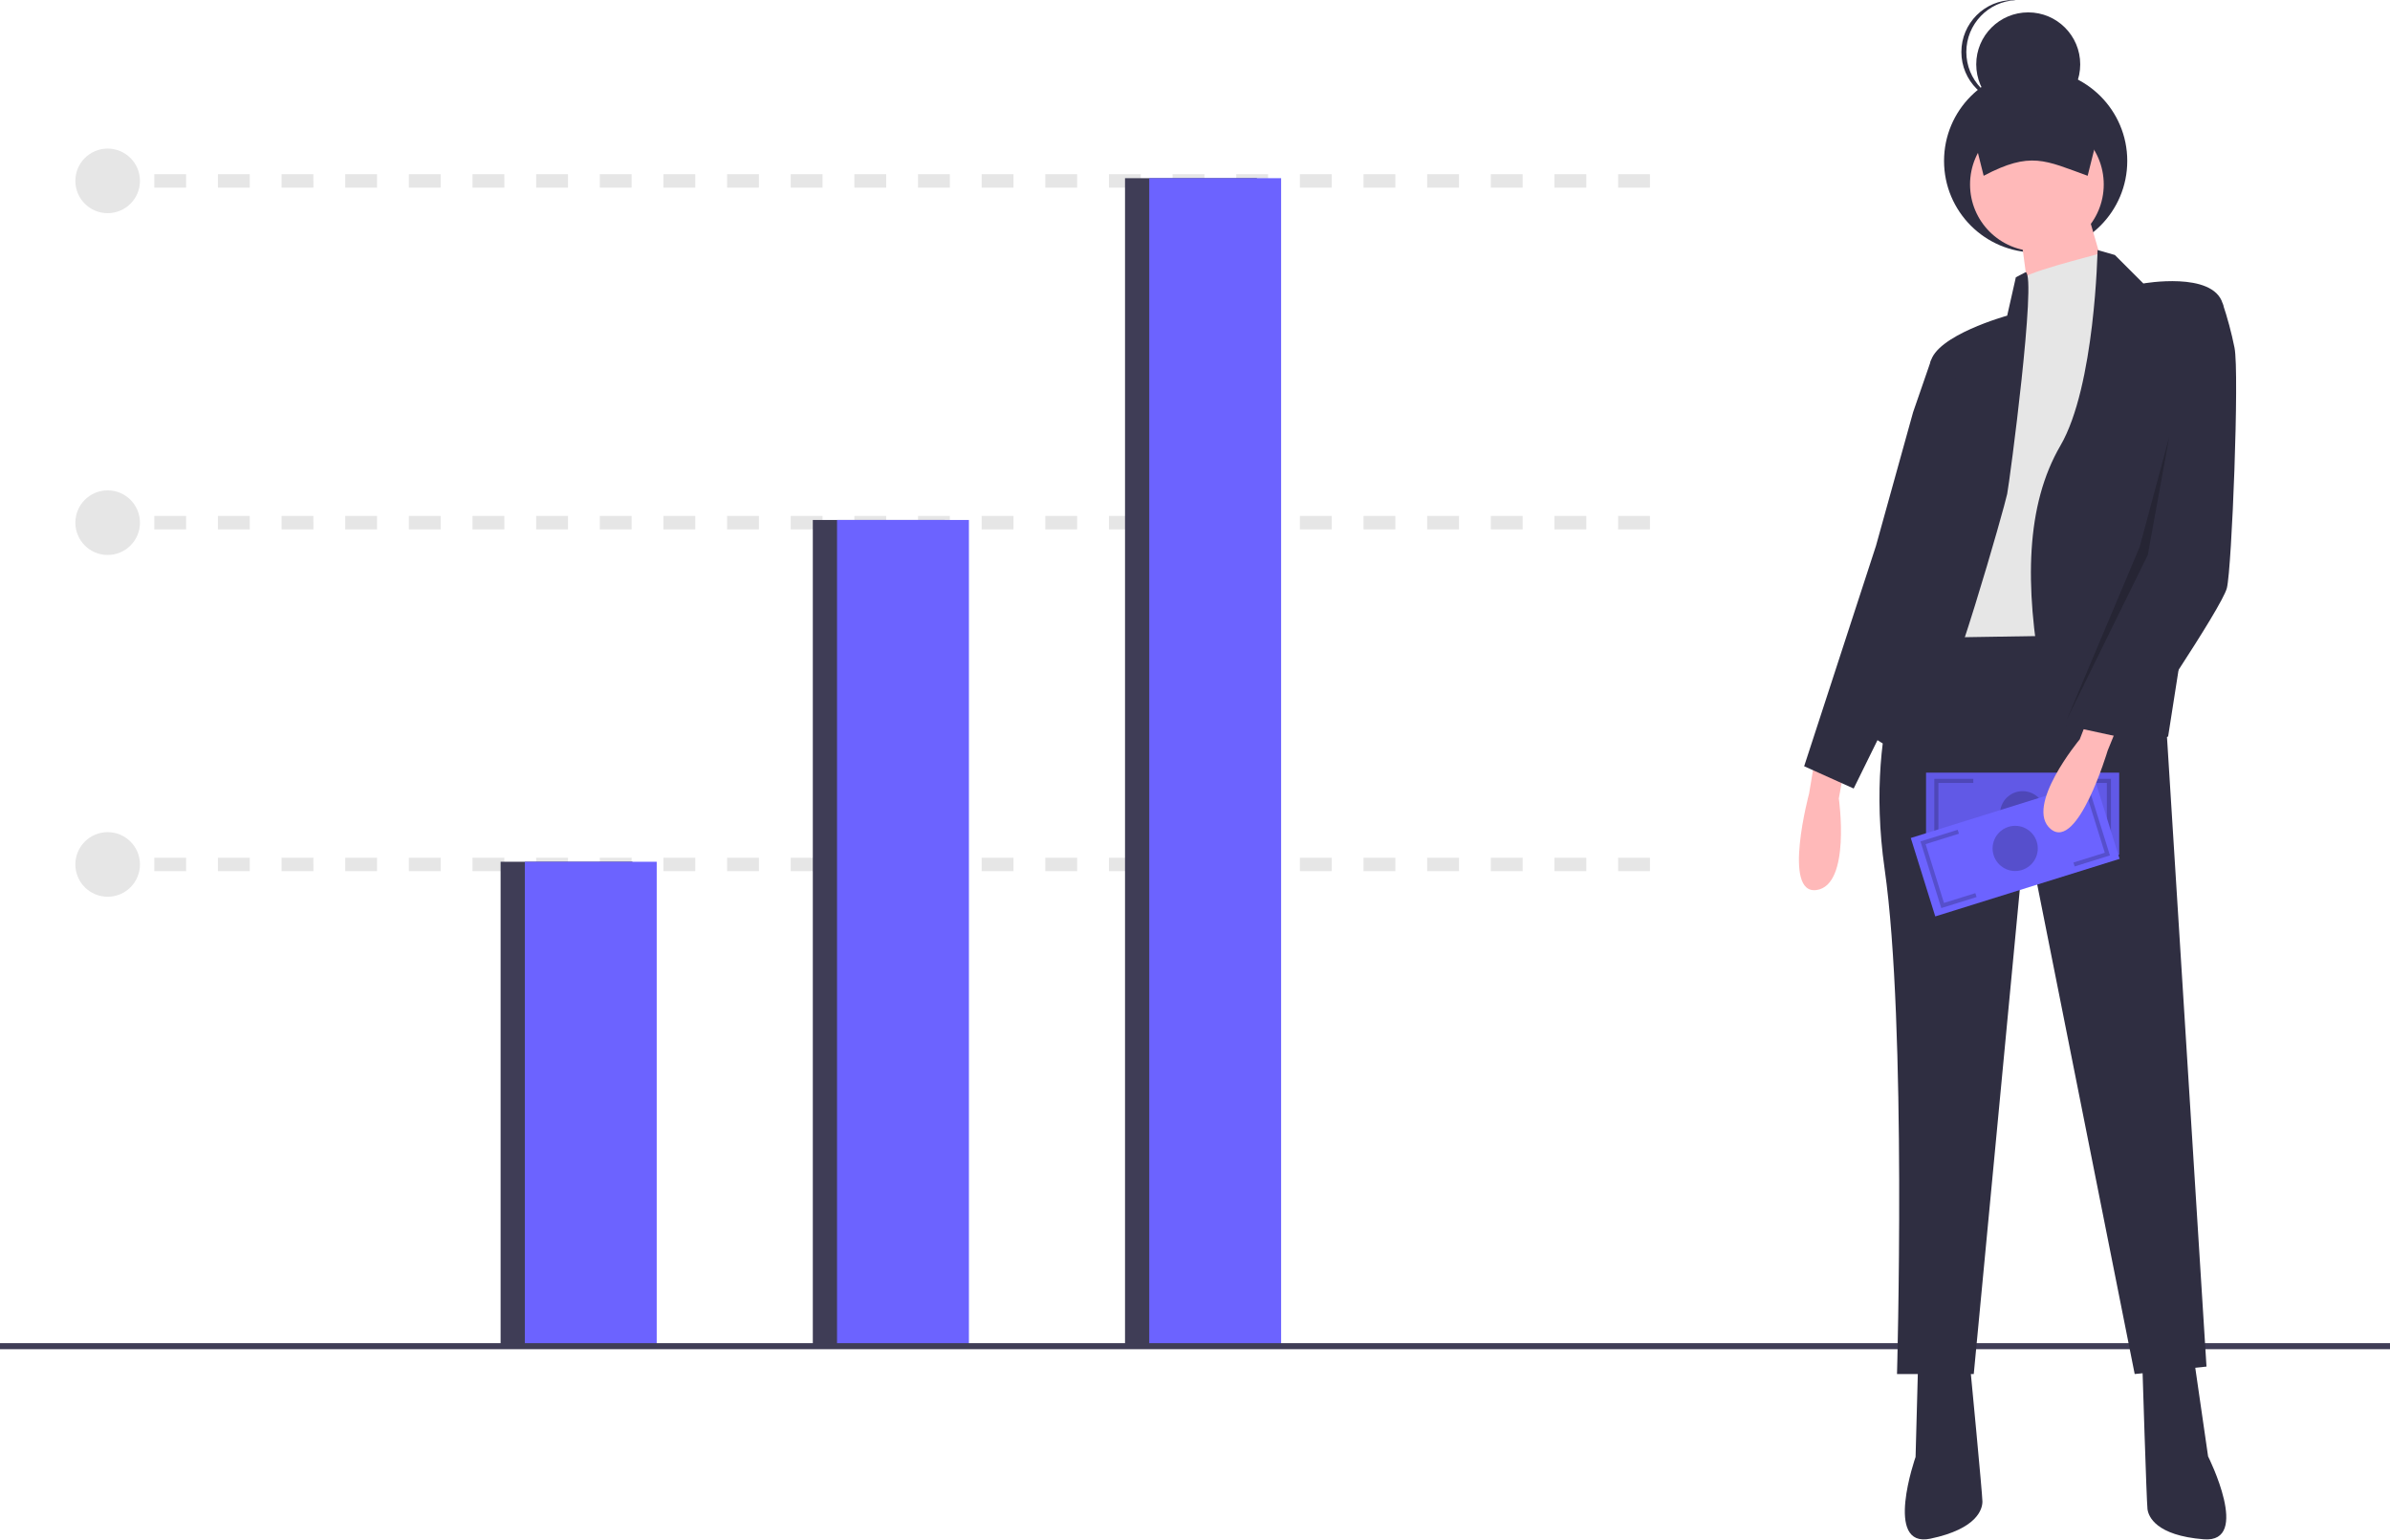
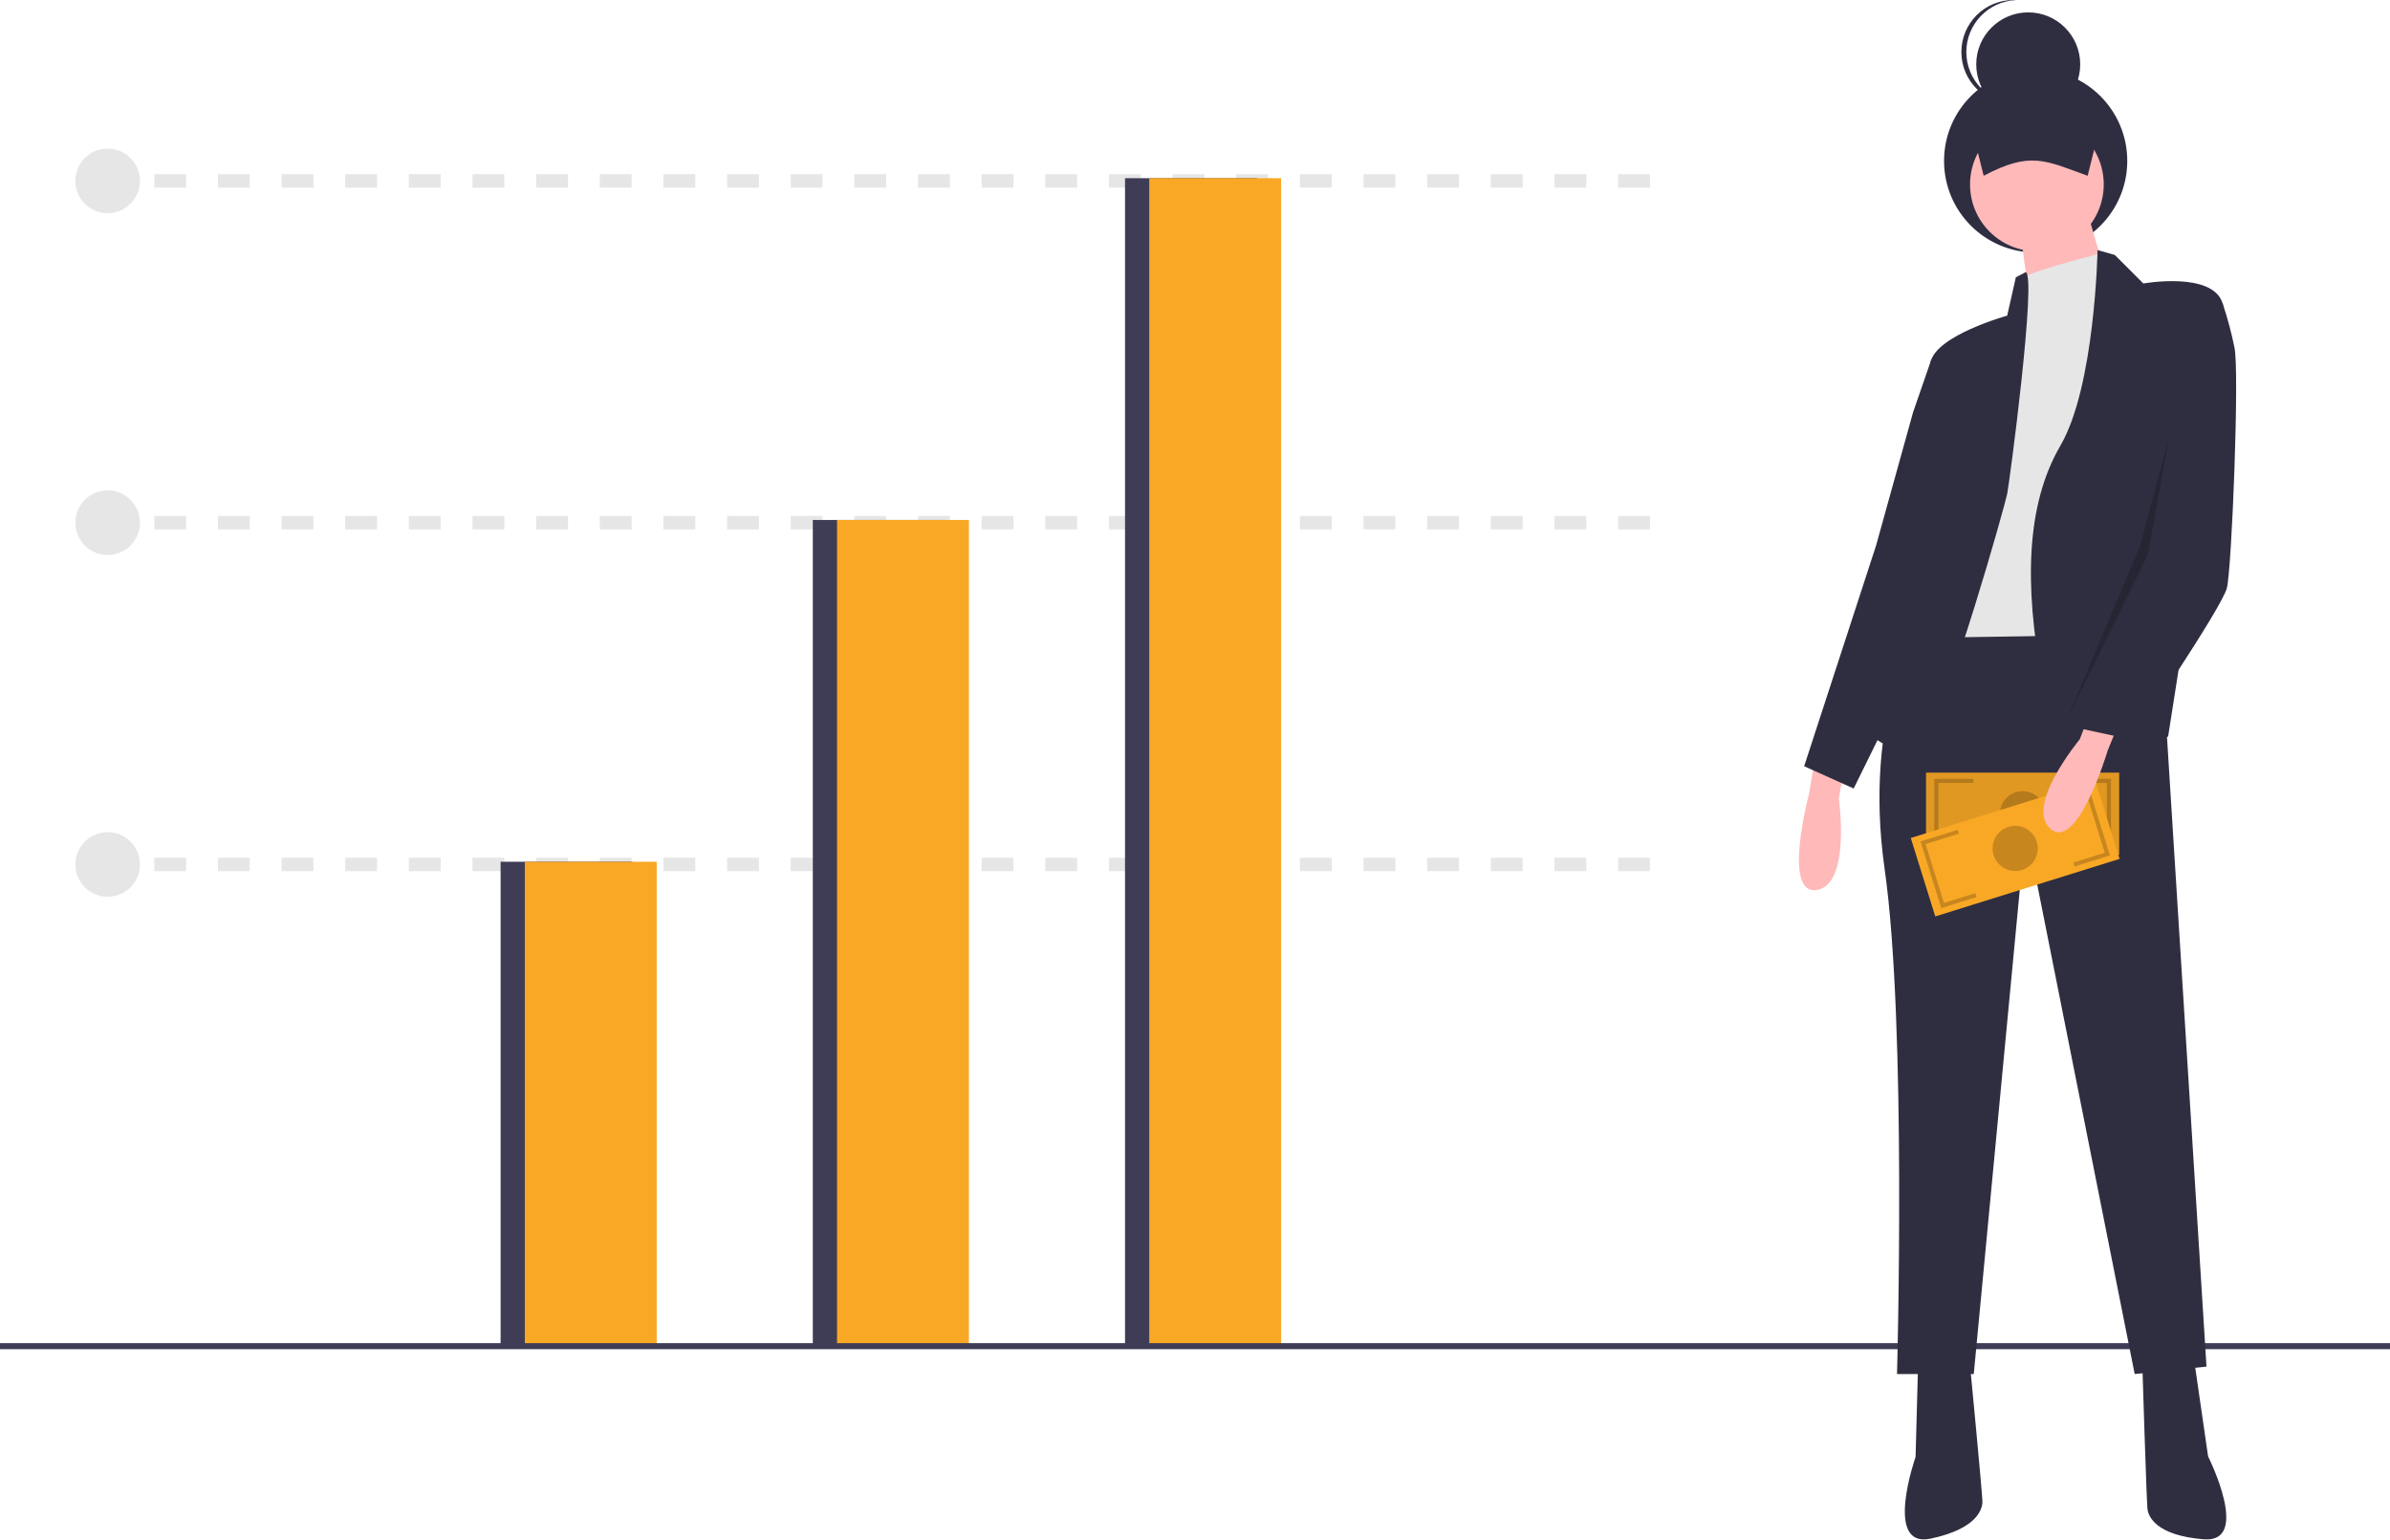
<svg xmlns="http://www.w3.org/2000/svg" id="b56ce292-c2ef-482a-b84e-c8d73988b32f" data-name="Layer 1" width="888" height="572.011" viewBox="0 0 888 572.011">
  <rect x="39.5" y="318.709" width="6" height="5" fill="#e6e6e6" />
  <path d="M769.029,487.703H757.206v-5H769.029Zm-23.646,0H733.559v-5h11.824Zm-23.647,0H709.912v-5h11.823Zm-23.646,0H686.265v-5h11.824Zm-23.647,0H662.618v-5h11.823Zm-23.647,0H638.971v-5H650.794Zm-23.646,0H615.324v-5h11.823Zm-23.647,0H591.677v-5H603.5Zm-23.647,0H568.03v-5H579.853Zm-23.647,0H544.382v-5h11.824Zm-23.647,0H520.735v-5h11.824Zm-23.647,0H497.088v-5h11.824Zm-23.647,0H473.441v-5h11.824Zm-23.647,0H449.794v-5h11.823Zm-23.647,0H426.147v-5H437.971Zm-23.647,0H402.5v-5h11.824Zm-23.647,0H378.853v-5h11.824Zm-23.647,0H355.206v-5h11.824Zm-23.647,0H331.559v-5h11.823Zm-23.647,0H307.912v-5h11.823Zm-23.647,0H284.265v-5h11.823Zm-23.647,0H260.618v-5h11.824Zm-23.647,0H236.971v-5h11.824Zm-23.647,0H213.324v-5h11.824Z" transform="translate(-156 -163.9944)" fill="#e6e6e6" />
  <rect x="39.5" y="191.709" width="6" height="5" fill="#e6e6e6" />
  <path d="M769.029,360.703H757.206v-5H769.029Zm-23.646,0H733.559v-5h11.824Zm-23.647,0H709.912v-5h11.823Zm-23.646,0H686.265v-5h11.824Zm-23.647,0H662.618v-5h11.823Zm-23.647,0H638.971v-5H650.794Zm-23.646,0H615.324v-5h11.823Zm-23.647,0H591.677v-5H603.5Zm-23.647,0H568.03v-5H579.853Zm-23.647,0H544.382v-5h11.824Zm-23.647,0H520.735v-5h11.824Zm-23.647,0H497.088v-5h11.824Zm-23.647,0H473.441v-5h11.824Zm-23.647,0H449.794v-5h11.823Zm-23.647,0H426.147v-5H437.971Zm-23.647,0H402.5v-5h11.824Zm-23.647,0H378.853v-5h11.824Zm-23.647,0H355.206v-5h11.824Zm-23.647,0H331.559v-5h11.823Zm-23.647,0H307.912v-5h11.823Zm-23.647,0H284.265v-5h11.823Zm-23.647,0H260.618v-5h11.824Zm-23.647,0H236.971v-5h11.824Zm-23.647,0H213.324v-5h11.824Z" transform="translate(-156 -163.9944)" fill="#e6e6e6" />
  <rect x="39.5" y="64.709" width="6" height="5" fill="#e6e6e6" />
  <path d="M769.029,233.703H757.206v-5H769.029Zm-23.646,0H733.559v-5h11.824Zm-23.647,0H709.912v-5h11.823Zm-23.646,0H686.265v-5h11.824Zm-23.647,0H662.618v-5h11.823Zm-23.647,0H638.971v-5H650.794Zm-23.646,0H615.324v-5h11.823Zm-23.647,0H591.677v-5H603.5Zm-23.647,0H568.03v-5H579.853Zm-23.647,0H544.382v-5h11.824Zm-23.647,0H520.735v-5h11.824Zm-23.647,0H497.088v-5h11.824Zm-23.647,0H473.441v-5h11.824Zm-23.647,0H449.794v-5h11.823Zm-23.647,0H426.147v-5H437.971Zm-23.647,0H402.5v-5h11.824Zm-23.647,0H378.853v-5h11.824Zm-23.647,0H355.206v-5h11.824Zm-23.647,0H331.559v-5h11.823Zm-23.647,0H307.912v-5h11.823Zm-23.647,0H284.265v-5h11.823Zm-23.647,0H260.618v-5h11.824Zm-23.647,0H236.971v-5h11.824Zm-23.647,0H213.324v-5h11.824Z" transform="translate(-156 -163.9944)" fill="#e6e6e6" />
  <rect x="186" y="320.209" width="49" height="180" fill="#3f3d56" />
-   <rect x="195" y="320.209" width="49" height="180" fill="#6c63ff" />
+   <rect x="195" y="320.209" width="49" height="180" fill="#f9a826" />
  <rect x="302" y="193.209" width="49" height="307" fill="#3f3d56" />
-   <rect x="311" y="193.209" width="49" height="307" fill="#6c63ff" />
+   <rect x="311" y="193.209" width="49" height="307" fill="#f9a826" />
  <rect x="418" y="66.209" width="49" height="434" fill="#3f3d56" />
-   <rect x="427" y="66.209" width="49" height="434" fill="#6c63ff" />
+   <rect x="427" y="66.209" width="49" height="434" fill="#f9a826" />
  <circle cx="40" cy="67.209" r="12" fill="#e6e6e6" />
  <circle cx="40" cy="194.209" r="12" fill="#e6e6e6" />
  <circle cx="40" cy="321.209" r="12" fill="#e6e6e6" />
  <rect y="499.088" width="888" height="2.241" fill="#3f3d56" />
  <circle cx="756.344" cy="59.795" r="34.037" fill="#2f2e41" />
  <path d="M830.011,447.791l-1.84,11.039s-10.119,37.717,2.76,35.877,8.279-34.037,8.279-34.037L841.05,450.551Z" transform="translate(-156 -163.9944)" fill="#ffb9b9" />
  <path d="M943.622,395.815H869.108s-21.158,33.117-12.879,91.073,4.6,187.665,4.6,187.665H889.346l19.318-203.303,40.477,203.303,26.678-2.76L961.1,437.212Z" transform="translate(-156 -163.9944)" fill="#2f2e41" />
  <path d="M868.648,671.333l-.92,34.037s-11.959,34.037,5.52,30.358,19.318-11.039,19.318-13.799-4.6-50.596-4.6-50.596Z" transform="translate(-156 -163.9944)" fill="#2f2e41" />
  <path d="M971.144,668.747l5.267,36.4s16.215,32.228-1.591,30.814-20.572-8.477-20.925-11.214-1.911-53.528-1.911-53.528Z" transform="translate(-156 -163.9944)" fill="#2f2e41" />
  <circle cx="756.804" cy="68.534" r="24.838" fill="#ffb9b9" />
  <polygon points="775.663 79.114 785.782 114.071 765.543 134.309 754.504 114.991 750.825 87.393 775.663 79.114" fill="#ffb9b9" />
  <path d="M940.402,266.566s-1.354-9.279-4.357-8.319-29.68,7.399-29.68,10.159v11.959l-22.078,85.553-5.52,34.957,57.955-.92,9.199-121.43Z" transform="translate(-156 -163.9944)" fill="#e6e6e6" />
  <path d="M935.342,256.907l6.439,1.84,10.579,10.579s25.758-4.6,29.438,7.359S961.56,437.672,961.56,437.672s-40.477,13.799-46.916-21.158-5.98-64.855,6.899-86.933S935.342,256.907,935.342,256.907Z" transform="translate(-156 -163.9944)" fill="#2f2e41" />
  <path d="M908.655,265.116l-3.67,1.91L901.765,281.285s-26.678,7.359-28.518,17.479.92,65.315.92,65.315-25.758,52.436-21.158,74.514c0,0,11.039,9.199,19.318-2.76s28.518-83.713,29.438-88.313S912.785,266.425,908.655,265.116Z" transform="translate(-156 -163.9944)" fill="#2f2e41" />
  <polygon points="727.367 131.089 717.516 133.76 710.808 153.167 697.009 202.843 670.331 284.717 688.73 292.996 718.167 233.201 727.367 131.089" fill="#2f2e41" />
  <path d="M931.663,229.309c-15.816-5.705-21.167-9.209-38.637,0l-6.439-25.758H938.102Z" transform="translate(-156 -163.9944)" fill="#2f2e41" />
  <circle cx="753.584" cy="23.918" r="19.318" fill="#2f2e41" />
  <path d="M886.586,183.313a19.302,19.302,0,0,1,18.398-19.272c-.307-.014-.609-.046-.92-.046a19.318,19.318,0,1,0,0,38.637c.311,0,.613-.032.92-.046A19.302,19.302,0,0,1,886.586,183.313Z" transform="translate(-156 -163.9944)" fill="#2f2e41" />
-   <rect x="715.625" y="287.107" width="71.754" height="30.534" fill="#6c63ff" />
+   <rect x="715.625" y="287.107" width="71.754" height="30.534" fill="#f9a826" />
  <rect x="715.625" y="287.107" width="71.754" height="30.534" opacity="0.1" />
  <circle cx="751.502" cy="302.374" r="8.397" opacity="0.2" />
  <polygon points="732.419 315.351 718.679 315.351 718.679 289.397 733.182 289.397 733.182 290.924 720.205 290.924 720.205 313.824 732.419 313.824 732.419 315.351" opacity="0.2" />
  <polygon points="784.326 315.351 770.586 315.351 770.586 313.824 782.799 313.824 782.799 290.924 769.823 290.924 769.823 289.397 784.326 289.397 784.326 315.351" opacity="0.2" />
-   <rect x="868.866" y="463.98" width="71.754" height="30.534" transform="translate(-257.7223 127.4617) rotate(-17.34142)" fill="#6c63ff" />
+   <rect x="868.866" y="463.98" width="71.754" height="30.534" transform="translate(-257.7223 127.4617) rotate(-17.34142)" fill="#f9a826" />
  <circle cx="748.743" cy="315.253" r="8.397" opacity="0.2" />
  <polygon points="734.394 333.328 721.279 337.423 713.543 312.65 727.387 308.327 727.842 309.784 715.455 313.652 722.281 335.511 733.939 331.871 734.394 333.328" opacity="0.2" />
  <polygon points="783.942 317.856 770.827 321.952 770.372 320.494 782.03 316.854 775.204 294.995 762.817 298.863 762.362 297.405 776.206 293.082 783.942 317.856" opacity="0.2" />
  <path d="M943.296,432.566l-4.211,10.369s-11.122,37.433-21.132,29.124S928.716,438.724,928.716,438.724l3.73-9.585Z" transform="translate(-156 -163.9944)" fill="#ffb9b9" />
  <path d="M968.919,279.445l12.879-2.76a134.89,134.89,0,0,1,4.439,16.559c1.84,9.199-1,81.873-2.84,89.233s-35.199,56.395-35.199,56.395l-30.021-6.513,43.382-65.52Z" transform="translate(-156 -163.9944)" fill="#2f2e41" />
  <polygon points="806 162.209 798 206.209 768 267.209 795 203.209 806 162.209" opacity="0.2" />
</svg>
